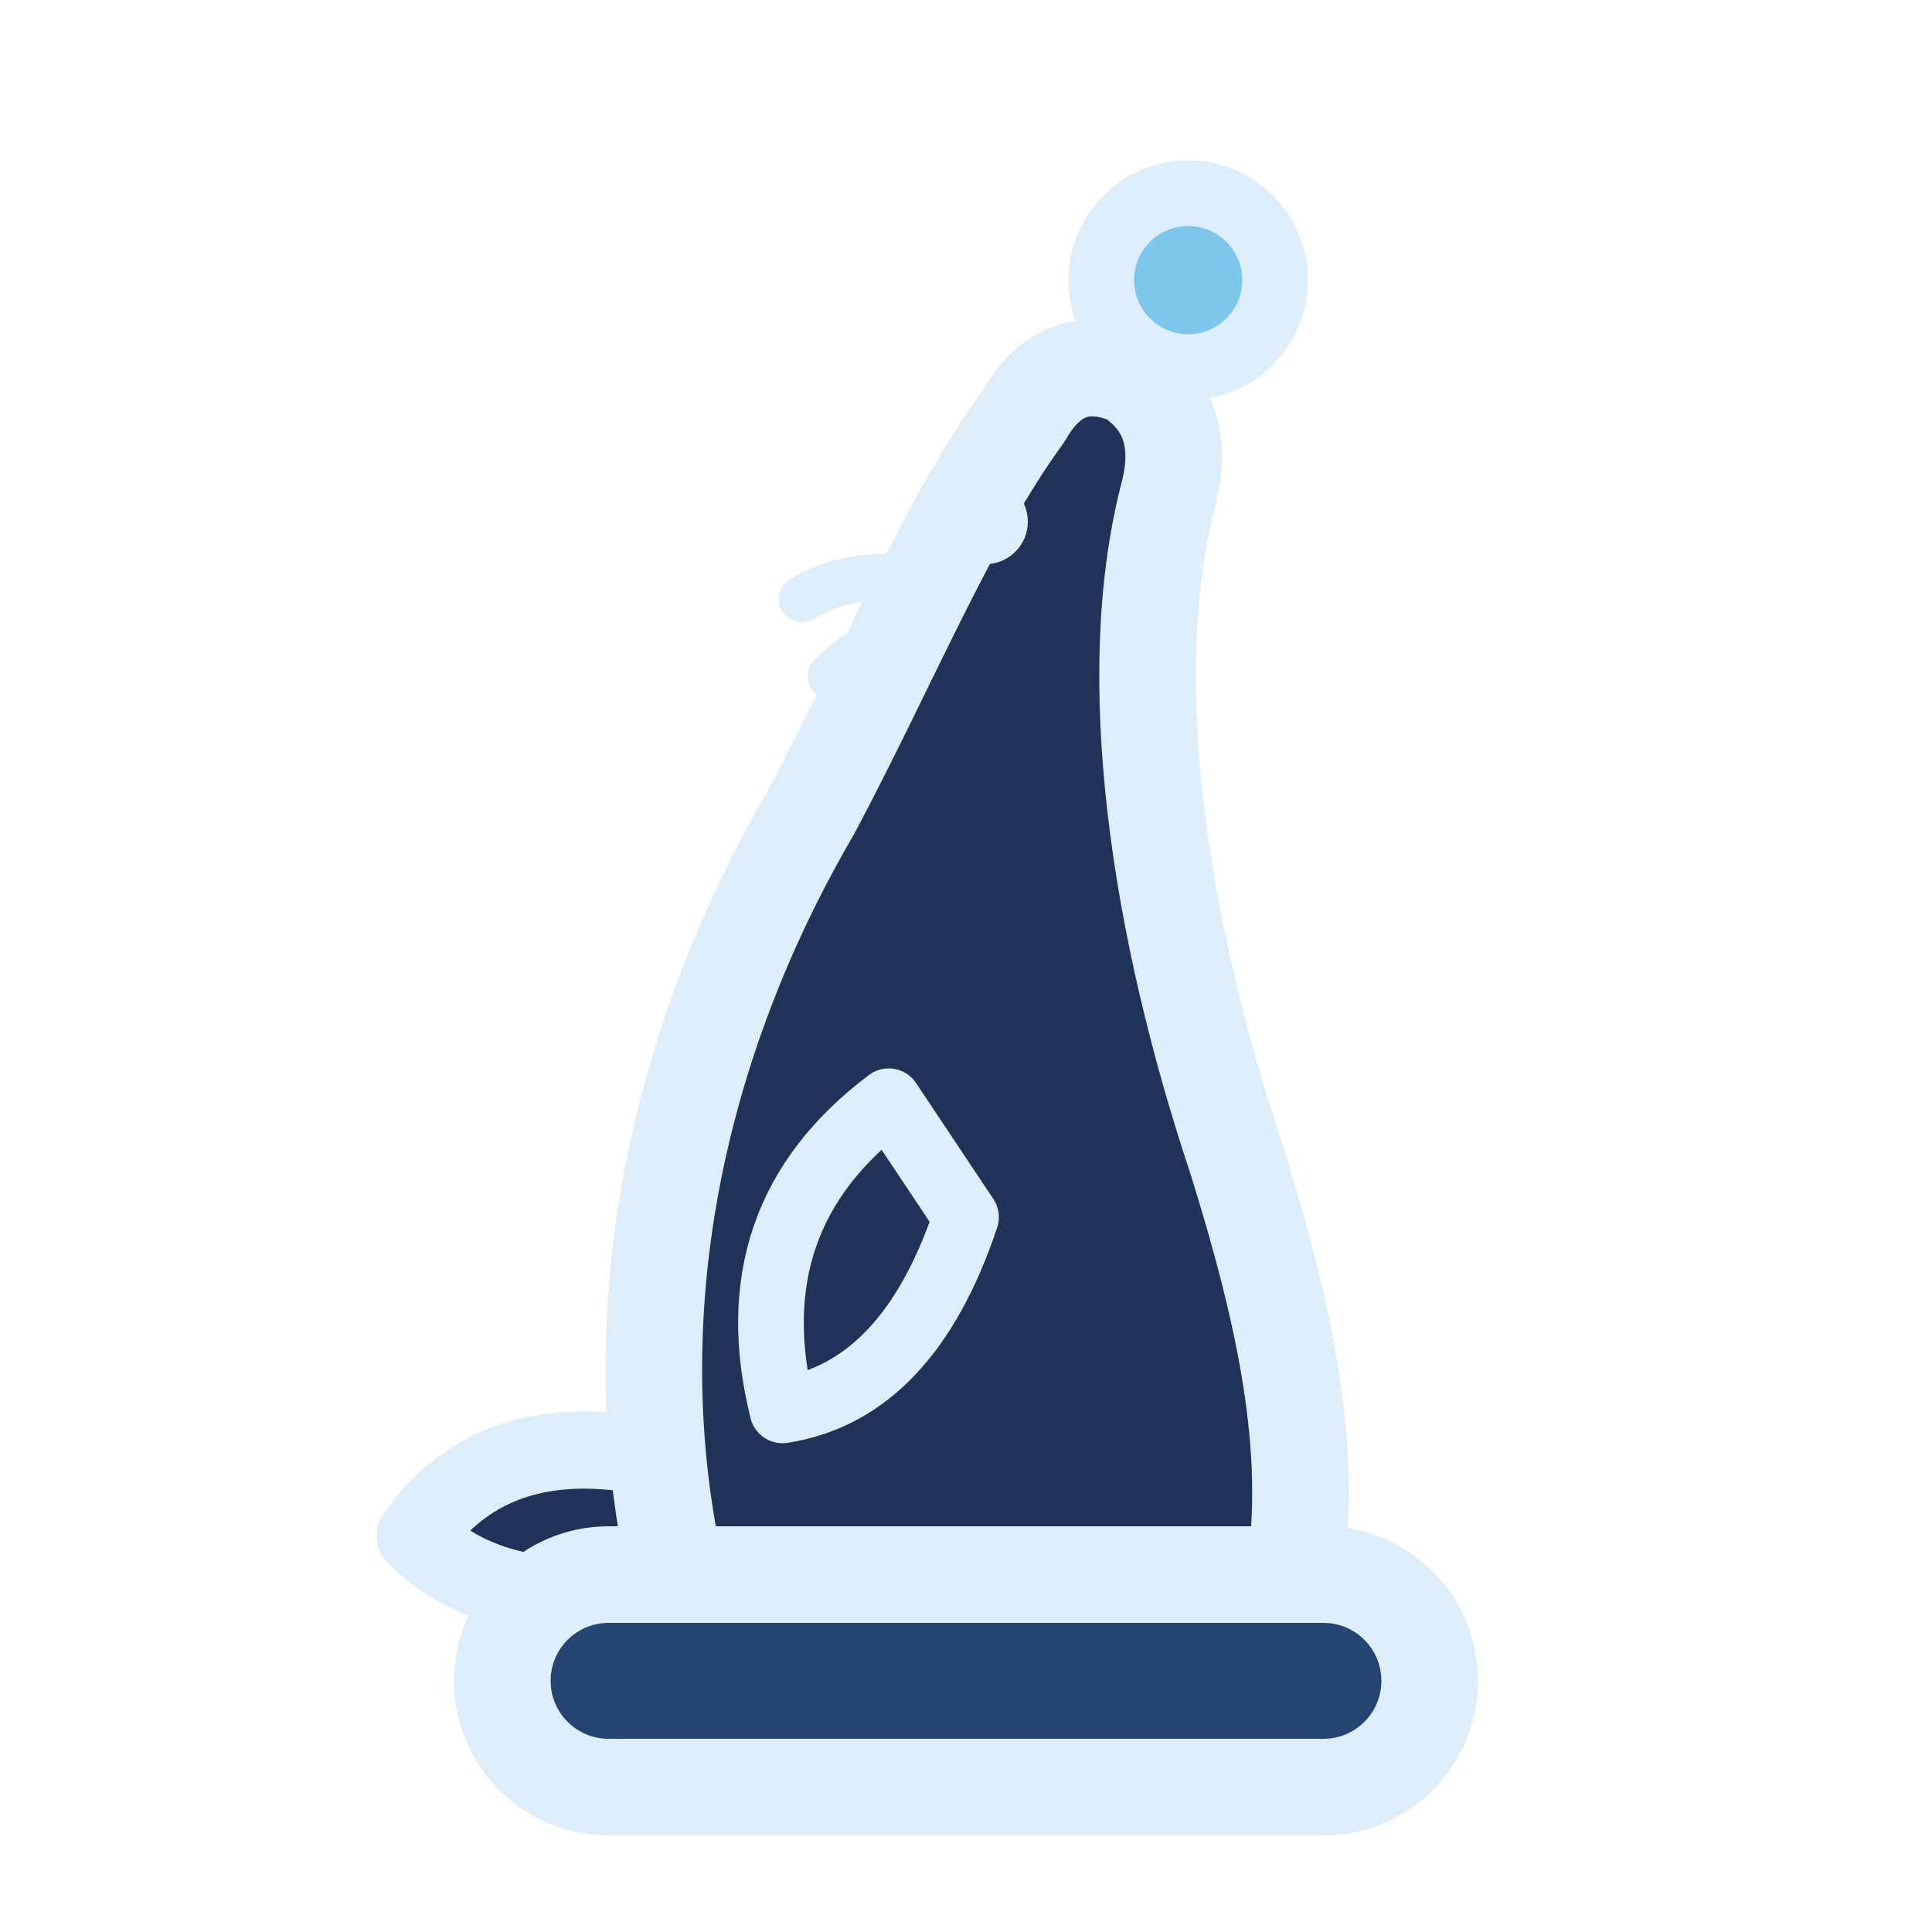
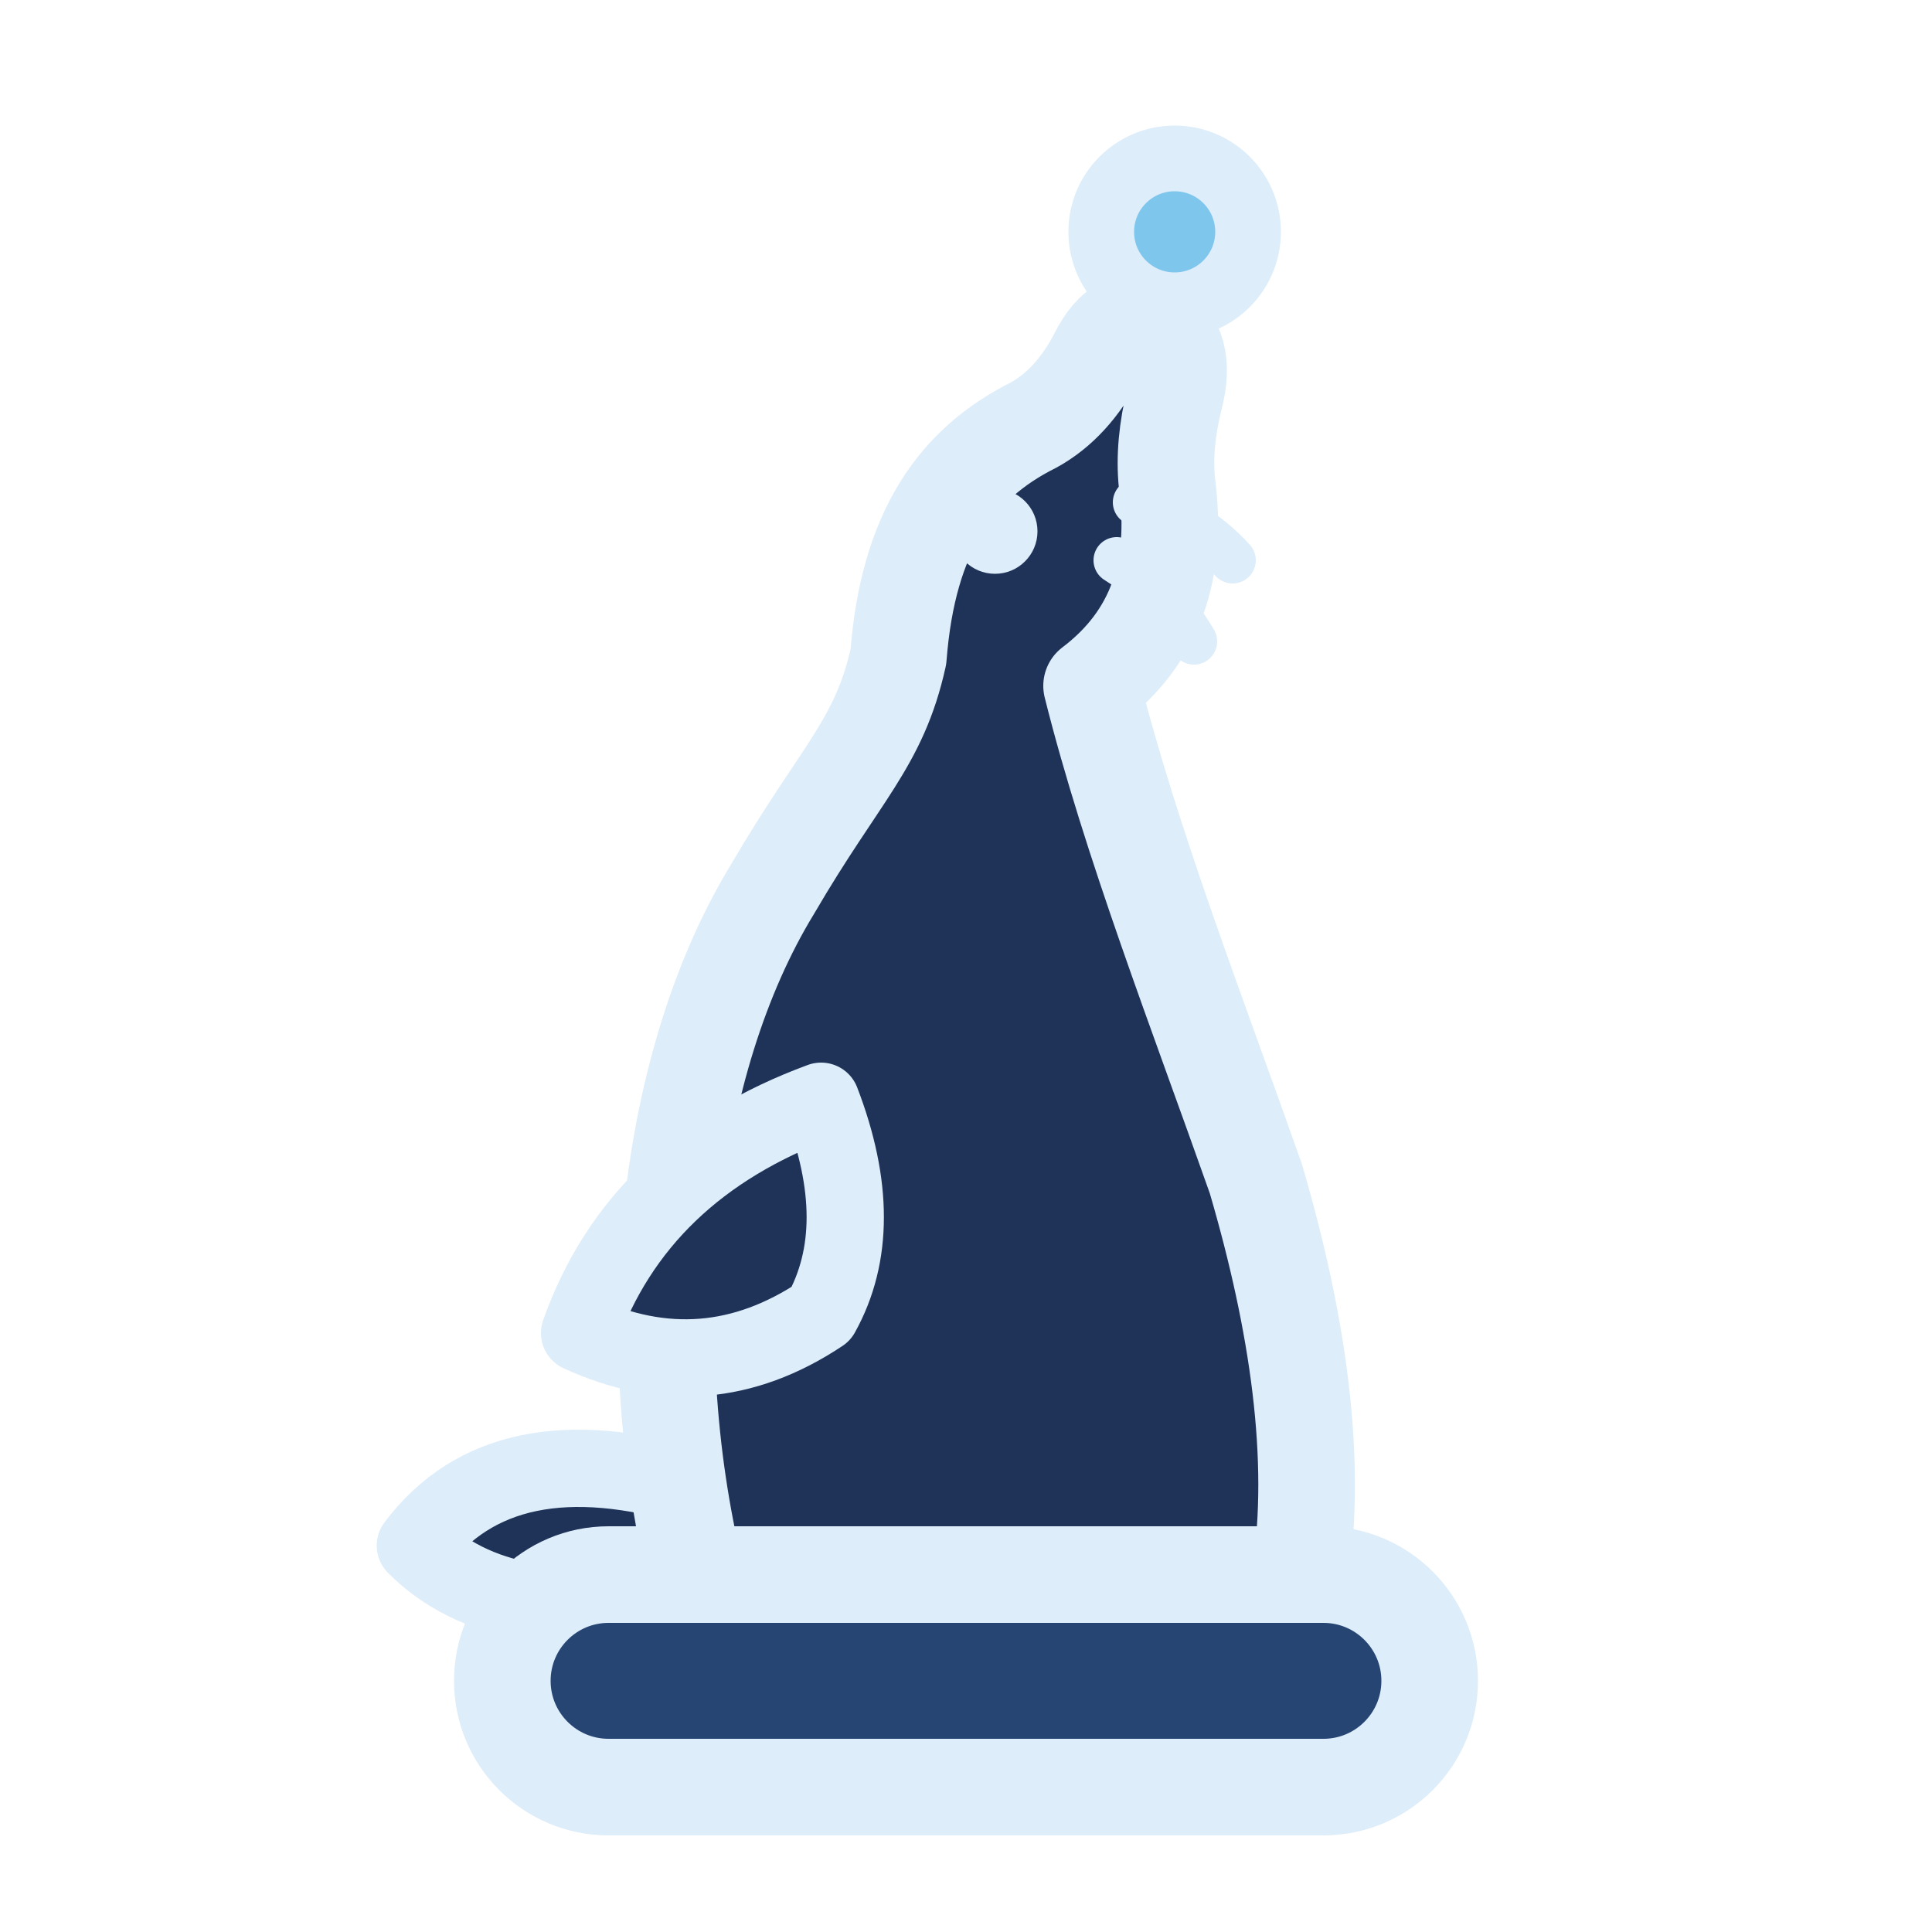
<svg xmlns="http://www.w3.org/2000/svg" viewBox="0 0 100 100">
  <g stroke-linecap="round" stroke-linejoin="round">
-     <path d="M36,76 Q26,73 21.5,79.5 Q26,84 35,82 Z" fill="#1e3357" stroke="#ddedfa" stroke-width="4" />
-     <path d="M35,81.5 C32,68 35,54 42,42 C46,34.5 49,27 53,21.5 Q55,18 58.5,19.5 Q61.5,21.5 60.5,25.5 C58,35 60,48 64,60 C66.5,68 68,75 67,81.5 Z" fill="#1e3357" stroke="#ddedfa" stroke-width="5" />
-     <circle cx="61.5" cy="14.5" r="4.5" fill="#7ec6ec" stroke="#ddedfa" stroke-width="3.4" />
-     <circle cx="51" cy="27" r="2.2" fill="#ddedfa" stroke="none" />
-     <path d="M47.5,30 Q44,29.5 41.5,31 M48,32.5 Q45,33 43,35" fill="none" stroke="#ddedfa" stroke-width="2.4" />
-     <path d="M46,57 Q38,63 40.5,73 Q47,72 50,63 Z" fill="#1e3357" stroke="#ddedfa" stroke-width="3.4" />
+     <path d="M36,77 Q26,74 21.5,80 Q26,84.5 35.5,82.5 Z" fill="#1e3357" stroke="#ddedfa" stroke-width="4" />
+     <path d="M36,81.5 C33,69 34.5,55 40,46 C43.5,40 45.5,38.5 46.5,34 C47,27.5 49.5,24 53.5,22 Q55.5,20.9 56.8,18.4 Q58,16 59.8,16.9 Q61.5,17.9 60.8,20.6 Q60.2,23 60.4,25 C61,29.5 59.8,33 56.5,35.5 C58.5,43.5 62,52.5 65,61 C67.2,68.5 68.2,75.5 67.3,81.5 Z" fill="#1e3357" stroke="#ddedfa" stroke-width="5" />
+     <circle cx="60.8" cy="12" r="3.8" fill="#7ec6ec" stroke="#ddedfa" stroke-width="3.4" />
+     <circle cx="51.5" cy="27.5" r="2.2" fill="#ddedfa" stroke="none" />
+     <path d="M58.8,26 Q61.8,26.8 63.8,29 M57.8,29 Q60.2,30.5 61.8,33.2" fill="none" stroke="#ddedfa" stroke-width="2.4" />
+     <path d="M42.5,57 Q33,60.5 30,69 Q36.5,72 42.5,68 Q45,63.5 42.5,57 Z" fill="#1e3357" stroke="#ddedfa" stroke-width="4" />
    <rect x="26" y="81.5" width="48" height="11" rx="5.5" fill="#264573" stroke="#ddedfa" stroke-width="5" />
  </g>
</svg>
